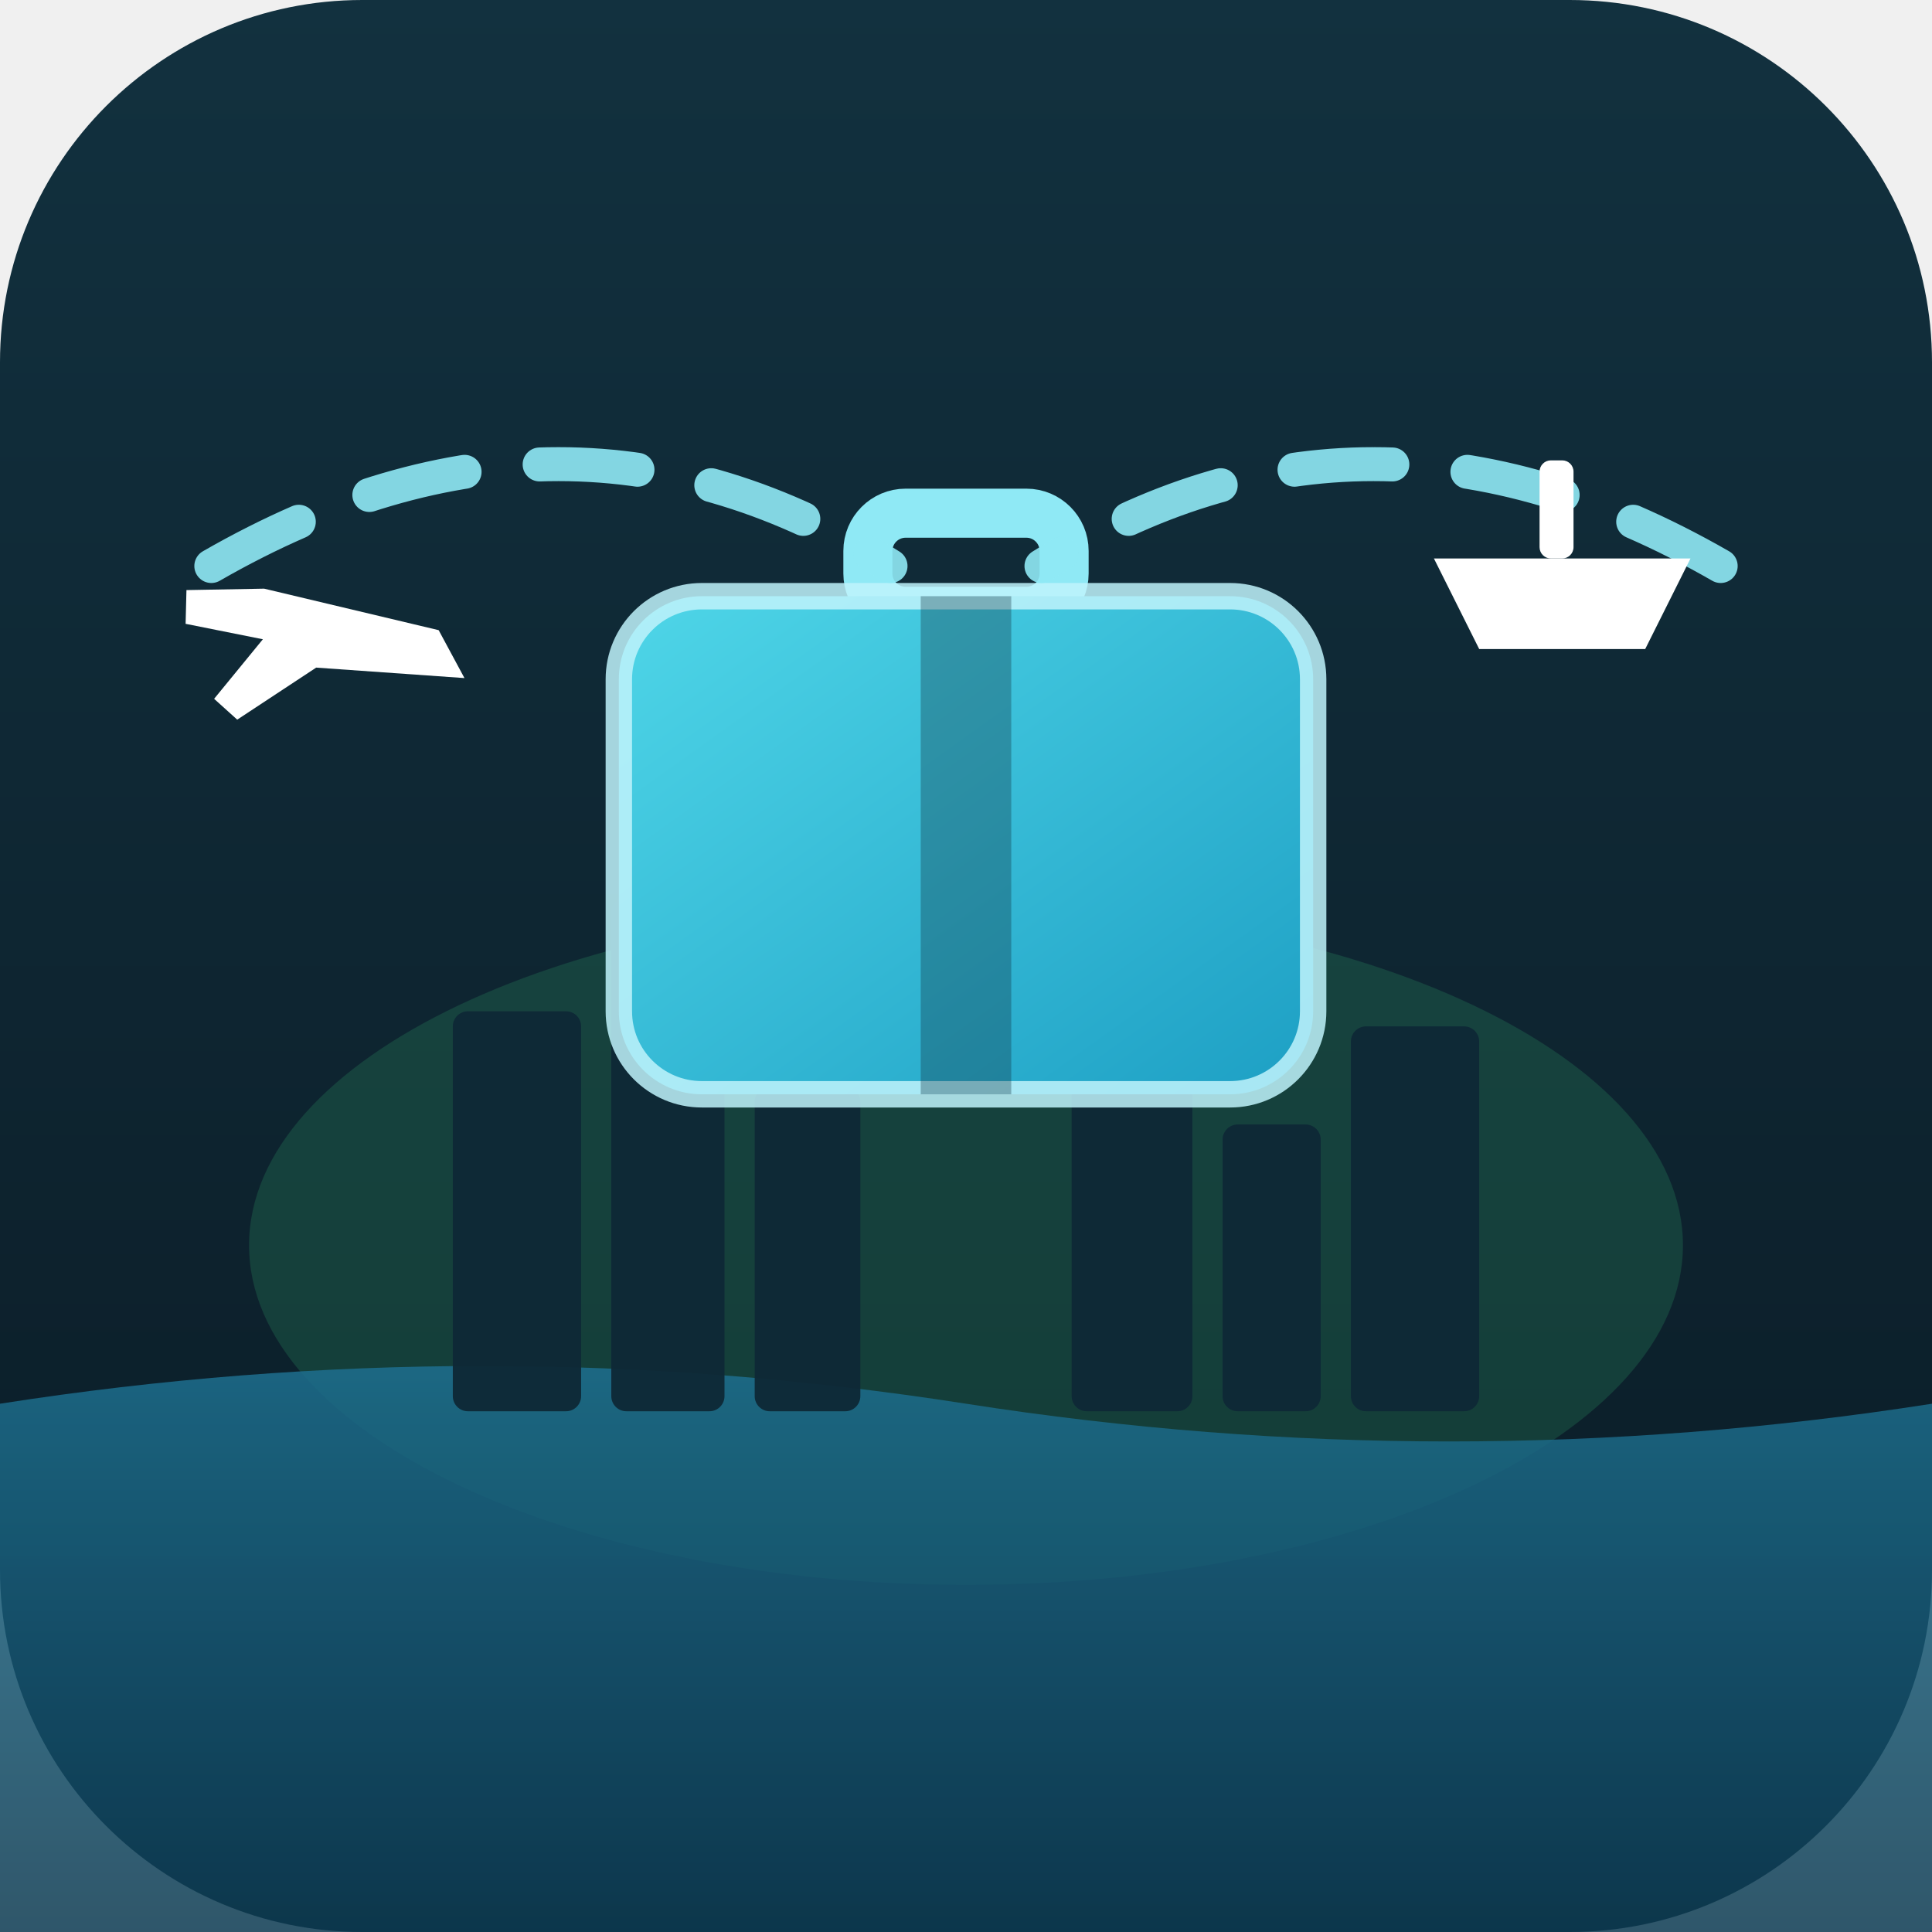
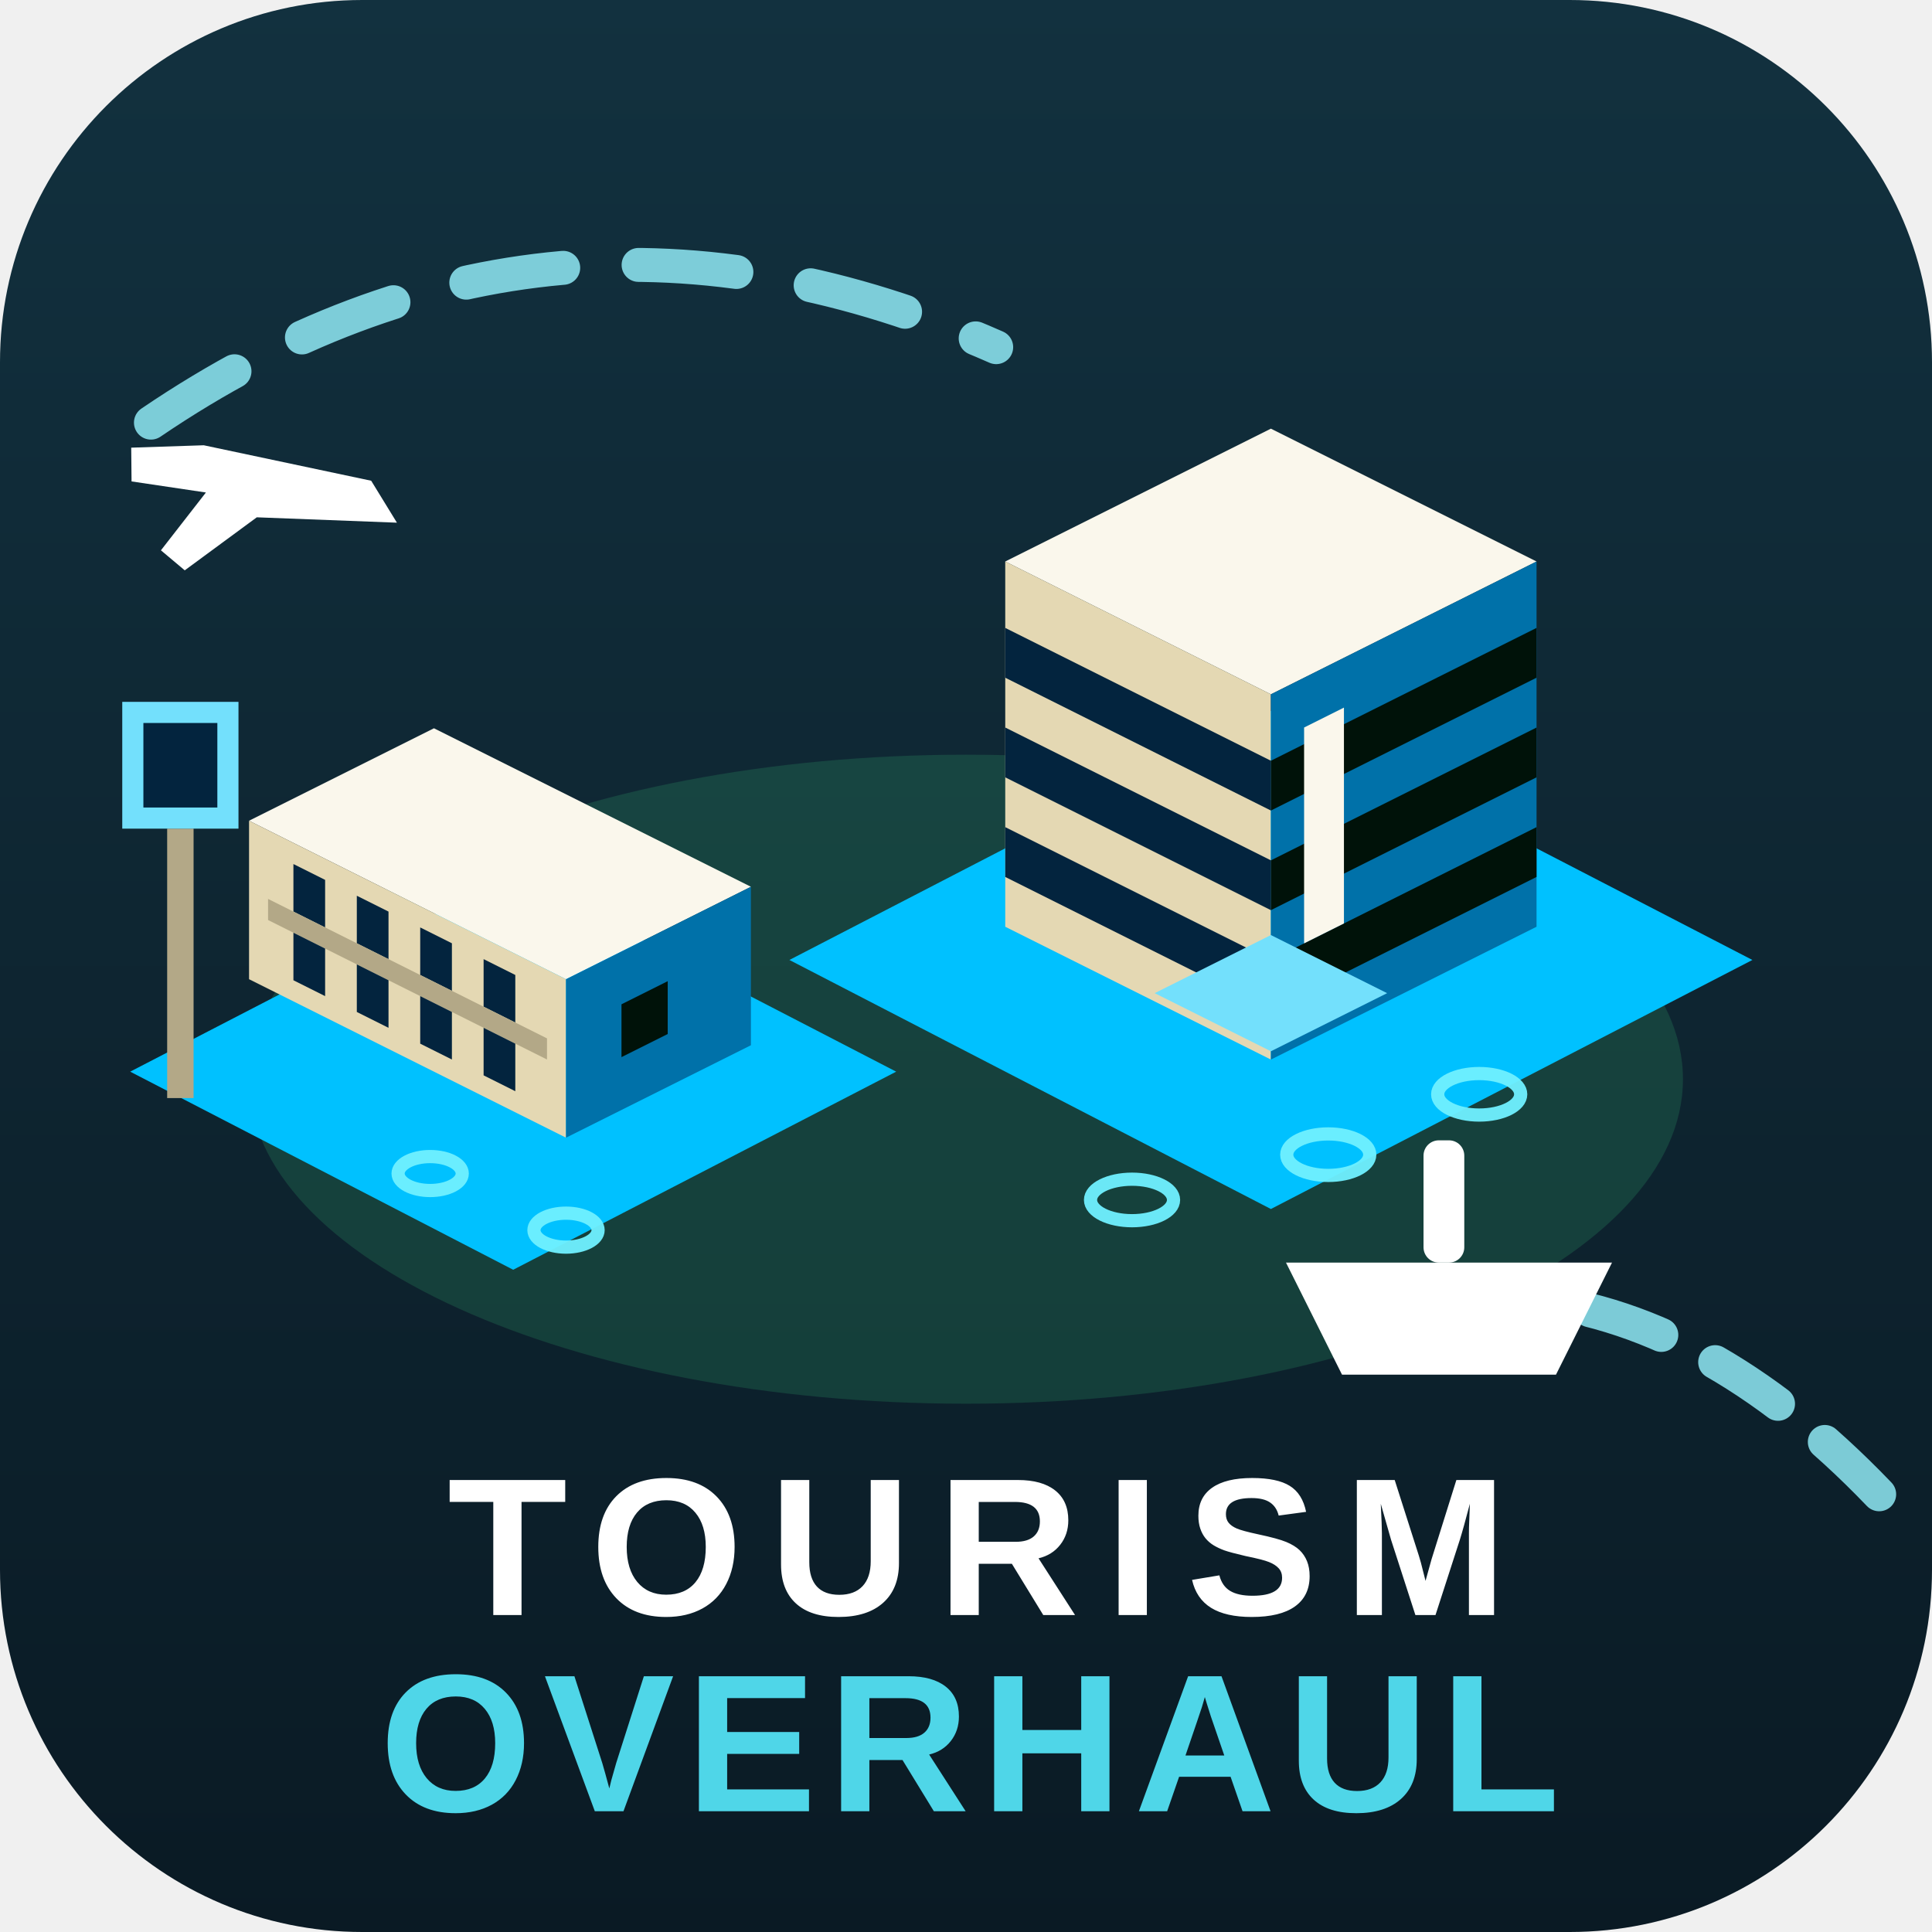
<svg xmlns="http://www.w3.org/2000/svg" viewBox="0 0 512 512" width="512" height="512">
  <defs>
    <linearGradient id="bg" x1="0" y1="0" x2="0" y2="1">
      <stop offset="0" stop-color="#12313f" />
      <stop offset="1" stop-color="#0a1a24" />
    </linearGradient>
-     <linearGradient id="case" x1="0" y1="0" x2="1" y2="1">
-       <stop offset="0" stop-color="#4fd6e8" />
-       <stop offset="1" stop-color="#1d9fc4" />
-     </linearGradient>
-     <linearGradient id="water" x1="0" y1="0" x2="0" y2="1">
-       <stop offset="0" stop-color="#1d6f8f" />
-       <stop offset="1" stop-color="#0d3b52" />
-     </linearGradient>
  </defs>
  <rect width="512" height="512" rx="96" fill="url(#bg)" />
-   <ellipse cx="256" cy="330" rx="190" ry="90" fill="#3ddc84" opacity="0.16" />
-   <path d="M0 372 Q128 352 256 372 T512 372 L512 512 L0 512 Z" fill="url(#water)" opacity="0.85" />
-   <g fill="#0e2836" opacity="0.95">
-     <rect x="120" y="268" width="34" height="106" rx="4" />
-     <rect x="162" y="238" width="30" height="136" rx="4" />
-     <rect x="200" y="288" width="28" height="86" rx="4" />
-     <rect x="284" y="256" width="32" height="118" rx="4" />
-     <rect x="324" y="298" width="26" height="76" rx="4" />
-     <rect x="358" y="272" width="34" height="102" rx="4" />
+   <ellipse cx="256" cy="286" rx="190" ry="86" fill="#3ddc84" opacity="0.16" />
+   <g fill="none" stroke="#8fe9f5" stroke-width="9" stroke-linecap="round" opacity="0.85">
+     <path d="M40 112 Q146 40 264 92" stroke-dasharray="26 20" />
+     <path d="M498 396 Q452 348 402 344" stroke-dasharray="20 16" />
  </g>
-   <g transform="translate(256 232)">
-     <rect x="-26" y="-96" width="52" height="26" rx="10" fill="none" stroke="#8fe9f5" stroke-width="13" />
-     <rect x="-92" y="-74" width="184" height="132" rx="22" fill="url(#case)" />
-     <rect x="-92" y="-74" width="184" height="132" rx="22" fill="none" stroke="#bff3fb" stroke-width="7" opacity="0.85" />
-     <rect x="-12" y="-74" width="24" height="132" fill="#0e2836" opacity="0.32" />
+   <g transform="translate(54 118) rotate(26)" fill="#ffffff">
+     <path d="M0 0 L44 -11 L55 -4 L21 11 L10 32 L2 30 L6 11 L-13 17 L-17 9 Z" />
  </g>
-   <g fill="none" stroke="#8fe9f5" stroke-width="9" stroke-linecap="round" opacity="0.9">
-     <path d="M56 150 Q150 96 236 150" stroke-dasharray="26 20" />
-     <path d="M456 150 Q362 96 276 150" stroke-dasharray="26 20" />
+   <g transform="translate(384 340) scale(1.35)" fill="#ffffff">
+     <rect x="-5" y="-28" width="8" height="24" rx="3" />
+     <path d="M-32 -4 L32 -4 L21 18 L-21 18 Z" />
  </g>
-   <g transform="translate(70 156) rotate(28)" fill="#ffffff">
-     <path d="M0 0 L46 -12 L58 -4 L22 12 L10 34 L2 32 L6 12 L-14 18 L-18 10 Z" />
+   <g transform="translate(196 96) scale(8.8)">
+     <path d="M1.5,18 L16,25.5 L30.5,18 L16,10.5 Z" fill="#00c1ff" />
+     <path d="M16,2 L24,6 L16,10 L8,6 Z" fill="#faf7ec" />
+     <path d="M8,6 L16,10 L16,21 L8,17 Z" fill="#e4d8b3" />
+     <path d="M16,10 L24,6 L24,17 L16,21 Z" fill="#0071a9" />
+     <g fill="#03243e">
+       <path d="M8,8 L16,12 L16,13.5 L8,9.5 Z" />
+       <path d="M8,11 L16,15 L16,16.5 L8,12.5 Z" />
+       <path d="M8,14 L16,18 L16,19.5 L8,15.5 Z" />
+     </g>
+     <g fill="#001209">
+       <path d="M16,12 L24,8 L24,9.5 L16,13.5 Z" />
+       <path d="M16,15 L24,11 L24,12.5 L16,16.5 Z" />
+       <path d="M16,18 L24,14 L24,15.5 L16,19.5 Z" />
+     </g>
+     <path d="M17,11 L18.2,10.4 L18.2,16.9 L17,17.5 Z" fill="#faf7ec" />
+     <path d="M12.5,19 L16,20.75 L19.5,19 L16,17.25 Z" fill="#73e0fc" />
  </g>
-   <g transform="translate(414 152)" fill="#ffffff">
-     <rect x="-6" y="-30" width="9" height="26" rx="3" />
-     <path d="M-34 -4 L34 -4 L22 20 L-22 20 Z" />
+   <g transform="translate(24 158) scale(7)">
+     <path d="M1.5,18 L16,25.5 L30.5,18 L16,10.5 Z" fill="#00c1ff" />
+     <path d="M2.9,8.8 L3.9,8.8 L3.9,19 L2.9,19 Z" fill="#b3a887" />
+     <path d="M1.2,4 L5.6,4 L5.6,8.8 L1.2,8.8 Z" fill="#73e0fc" />
+     <path d="M2,4.8 L4.8,4.8 L4.8,8 L2,8 Z" fill="#03243e" />
+     <path d="M13,5 L25,11 L18,14.5 L6,8.5 Z" fill="#faf7ec" />
+     <path d="M6,8.5 L18,14.5 L18,20.5 L6,14.5 Z" fill="#e4d8b3" />
+     <path d="M18,14.5 L25,11 L25,17 L18,20.5 Z" fill="#0071a9" />
+     <g fill="#03243e">
+       <path d="M7.68,10.14 L8.88,10.74 L8.88,12.54 L7.68,11.94 Z" />
+       <path d="M10.08,11.34 L11.28,11.94 L11.28,13.74 L10.08,13.14 Z" />
+       <path d="M12.48,12.54 L13.68,13.14 L13.68,14.94 L12.48,14.34 Z" />
+       <path d="M14.88,13.74 L16.08,14.34 L16.08,16.14 L14.88,15.54 Z" />
+     </g>
+     <path d="M6.72,11.46 L17.28,16.74 L17.28,17.54 L6.72,12.26 Z" fill="#b3a887" />
+     <g fill="#03243e">
+       <path d="M7.68,12.74 L8.88,13.34 L8.88,15.14 L7.68,14.54 Z" />
+       <path d="M10.08,13.94 L11.28,14.54 L11.28,16.34 L10.08,15.74 Z" />
+       <path d="M12.48,15.14 L13.68,15.74 L13.68,17.54 L12.48,16.94 Z" />
+       <path d="M14.88,16.34 L16.08,16.94 L16.08,18.74 L14.88,18.14 Z" />
+     </g>
+     <path d="M20.1,15.45 L21.85,14.575 L21.85,16.575 L20.1,17.45 Z" fill="#001209" />
+   </g>
+   <g fill="none" stroke="#6ff0ff" stroke-width="3.5" opacity="0.95">
+     <ellipse cx="352" cy="306" rx="11" ry="5.5" />
+     <ellipse cx="392" cy="290" rx="11" ry="5.5" />
+     <ellipse cx="300" cy="318" rx="11" ry="5.5" />
+     <ellipse cx="150" cy="326" rx="8.5" ry="4.5" />
+     <ellipse cx="114" cy="311" rx="8.5" ry="4.5" />
+   </g>
+   <g font-family="Arial, Helvetica, sans-serif" font-weight="bold" text-anchor="middle">
+     <text x="259" y="428" font-size="52" letter-spacing="7" fill="#ffffff">TOURISM</text>
+     <text x="257" y="480" font-size="52" letter-spacing="3" fill="#4fd6e8">OVERHAUL</text>
  </g>
</svg>
